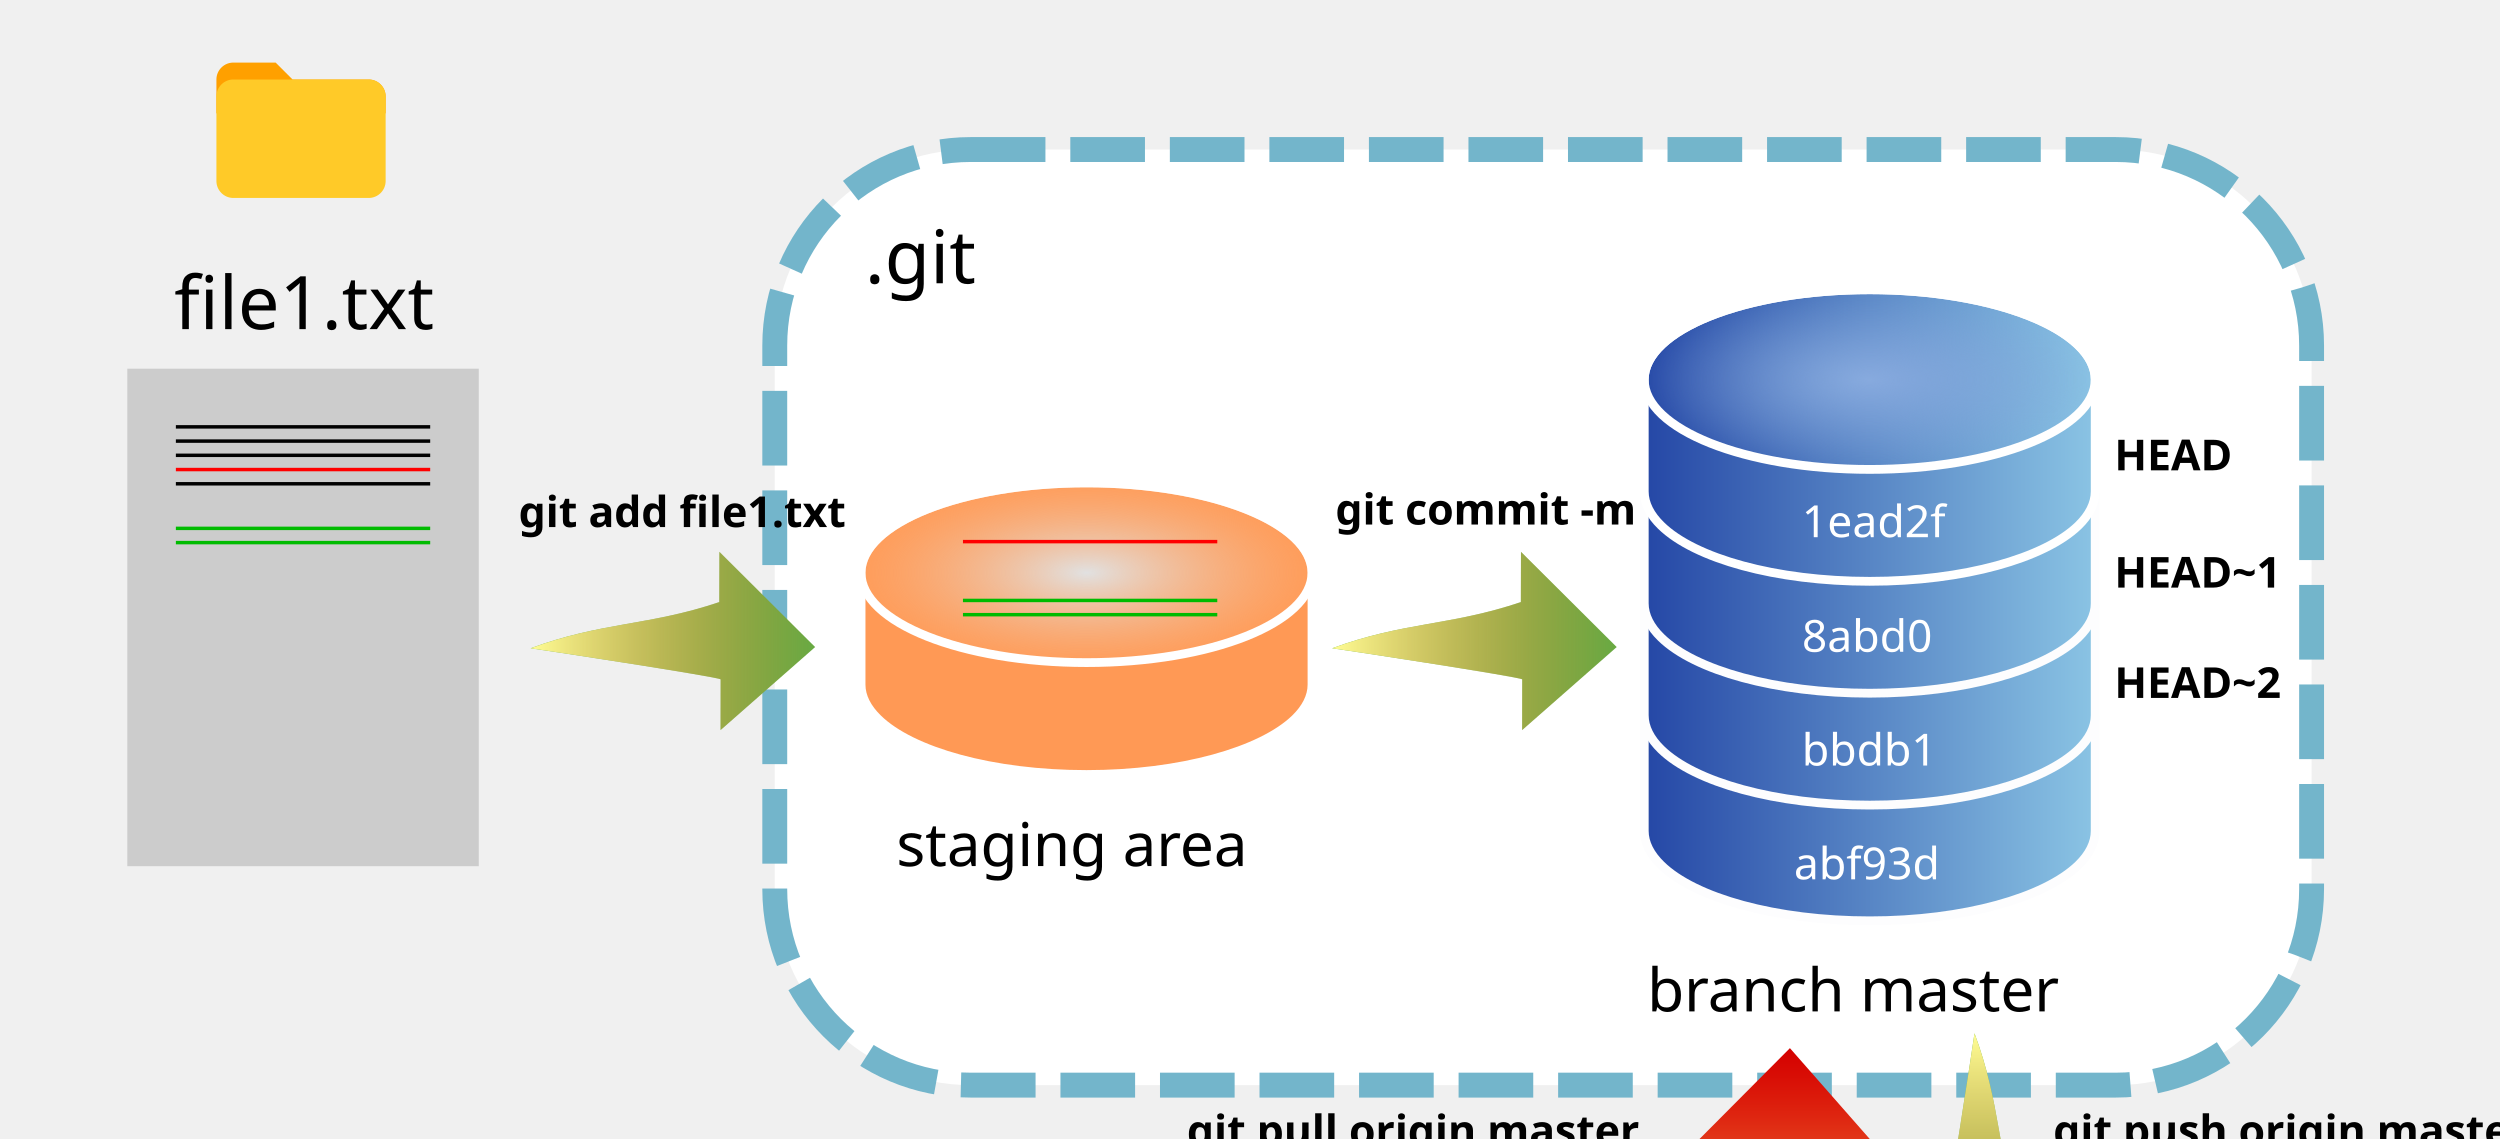
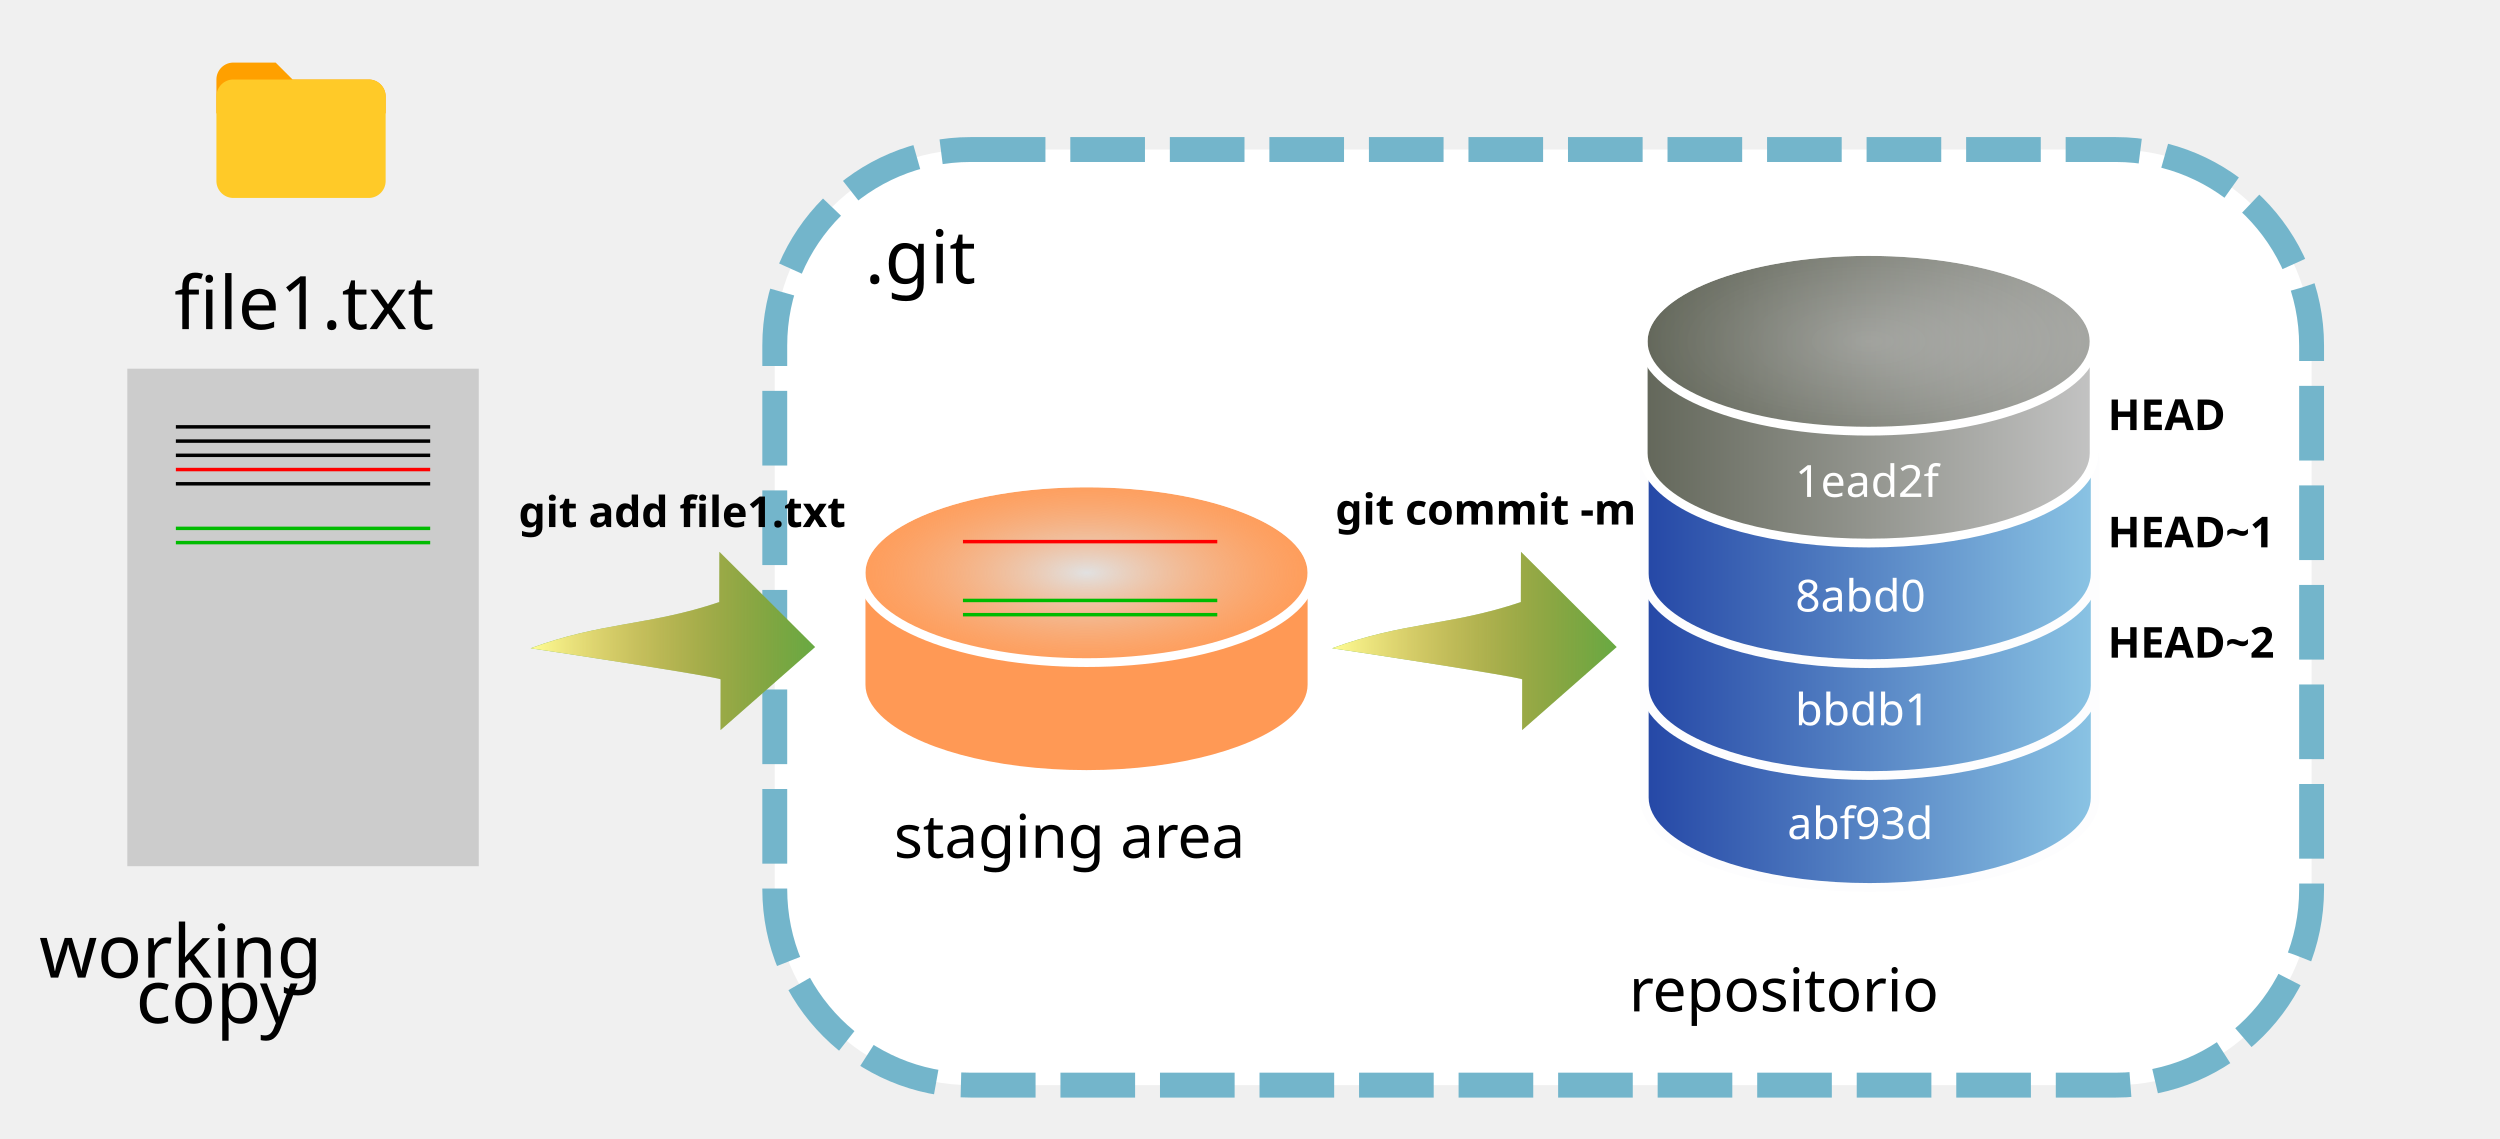
<svg xmlns="http://www.w3.org/2000/svg" xmlns:xlink="http://www.w3.org/1999/xlink" width="190.888mm" height="86.92mm" viewBox="0 0 190.888 86.92" version="1.1" id="svg8">
  <defs id="defs2">
+     <linearGradient id="linearGradient2788">
+       <stop id="stop2786" offset="0" style="stop-color:#c4c4c4;stop-opacity:0.285" />
+       <stop id="stop2784" offset="1" style="stop-color:#626659;stop-opacity:0.314" />
+     </linearGradient>
+     <linearGradient id="linearGradient2774">
+       <stop id="stop2770" offset="0" style="stop-color:#626659;stop-opacity:1" />
+       <stop id="stop2772" offset="1" style="stop-color:#c4c4c4;stop-opacity:1" />
+     </linearGradient>
    <linearGradient id="linearGradient4605">
      <stop id="stop4601" offset="0" style="stop-color:#e1e1e1;stop-opacity:1" />
      <stop id="stop4603" offset="1" style="stop-color:#ffa160;stop-opacity:0.396" />
    </linearGradient>
-     <linearGradient xlink:href="#linearGradient4801" id="linearGradient7349-5" gradientUnits="userSpaceOnUse" x1="727.799" y1="286.087" x2="858.034" y2="286.087" gradientTransform="translate(22.82272,16.59834)" />
    <linearGradient id="linearGradient4801">
      <stop id="stop4797" offset="0" style="stop-color:#2345a5;stop-opacity:1" />
      <stop id="stop4799" offset="1" style="stop-color:#8cc6e5;stop-opacity:1" />
    </linearGradient>
-     <linearGradient xlink:href="#linearGradient4801" id="linearGradient7351-3" gradientUnits="userSpaceOnUse" x1="727.799" y1="254.821" x2="858.034" y2="254.821" gradientTransform="translate(22.82272,16.59834)" />
-     <linearGradient xlink:href="#linearGradient4801" id="linearGradient7353-5" gradientUnits="userSpaceOnUse" x1="727.799" y1="223.555" x2="858.034" y2="223.555" gradientTransform="translate(22.82272,16.59834)" />
-     <radialGradient xlink:href="#linearGradient5667" id="radialGradient4829" cx="792.917" cy="207.922" fx="792.917" fy="207.922" r="64.227" gradientTransform="matrix(1,0,0,0.4099398,22.82272,139.2849)" gradientUnits="userSpaceOnUse" />
    <linearGradient id="linearGradient5667">
      <stop style="stop-color:#87aade;stop-opacity:1;" offset="0" id="stop5663" />
      <stop style="stop-color:#87aade;stop-opacity:0;" offset="1" id="stop5665" />
    </linearGradient>
    <linearGradient xlink:href="#linearGradient4801" id="linearGradient4547" gradientUnits="userSpaceOnUse" x1="727.799" y1="286.087" x2="858.034" y2="286.087" gradientTransform="translate(22.82272,48.93052)" />
    <radialGradient xlink:href="#linearGradient4605" id="radialGradient4559" gradientUnits="userSpaceOnUse" gradientTransform="matrix(0.2732631,0,0,0.1120214,-119.157,51.91107)" cx="792.917" cy="207.922" fx="792.917" fy="207.922" r="64.227" />
    <linearGradient xlink:href="#linearGradient6274" id="linearGradient5111" x1="-112.425" y1="51.174" x2="-90.697" y2="51.174" gradientUnits="userSpaceOnUse" gradientTransform="translate(199.8347,2.59786)" />
    <linearGradient id="linearGradient6274">
      <stop id="stop6270" offset="0" style="stop-color:#fffd94;stop-opacity:1" />
      <stop id="stop6272" offset="1" style="stop-color:#ff7f2a;stop-opacity:0;" />
    </linearGradient>
    <linearGradient xlink:href="#linearGradient6274" id="linearGradient4760" gradientUnits="userSpaceOnUse" gradientTransform="translate(199.8347,2.59786)" x1="-112.425" y1="51.174" x2="-90.697" y2="51.174" />
    <linearGradient xlink:href="#linearGradient4801" id="linearGradient4970" gradientUnits="userSpaceOnUse" gradientTransform="translate(22.82272,48.93052)" x1="727.799" y1="286.087" x2="858.034" y2="286.087" />
    <linearGradient xlink:href="#linearGradient4801" id="linearGradient4972" gradientUnits="userSpaceOnUse" gradientTransform="translate(22.82272,16.59834)" x1="727.799" y1="286.087" x2="858.034" y2="286.087" />
    <linearGradient xlink:href="#linearGradient4801" id="linearGradient4974" gradientUnits="userSpaceOnUse" gradientTransform="translate(22.82272,16.59834)" x1="727.799" y1="254.821" x2="858.034" y2="254.821" />
    <linearGradient xlink:href="#linearGradient4801" id="linearGradient4976" gradientUnits="userSpaceOnUse" gradientTransform="translate(22.82272,16.59834)" x1="727.799" y1="223.555" x2="858.034" y2="223.555" />
    <radialGradient xlink:href="#linearGradient5667" id="radialGradient4978" gradientUnits="userSpaceOnUse" gradientTransform="matrix(1,0,0,0.4099398,22.82272,139.2849)" cx="792.917" cy="207.922" fx="792.917" fy="207.922" r="64.227" />
    <linearGradient xlink:href="#linearGradient6274" id="linearGradient4982" gradientUnits="userSpaceOnUse" gradientTransform="translate(199.8347,2.59786)" x1="-112.425" y1="51.174" x2="-90.697" y2="51.174" />
    <linearGradient xlink:href="#linearGradient6274" id="linearGradient4994" gradientUnits="userSpaceOnUse" gradientTransform="translate(199.8347,2.59786)" x1="-112.425" y1="51.174" x2="-90.697" y2="51.174" />
+     <radialGradient xlink:href="#linearGradient2788" id="radialGradient2741" gradientUnits="userSpaceOnUse" gradientTransform="matrix(0.2732631,0,0,0.1120214,-119.157,46.24143)" cx="792.917" cy="207.922" fx="792.917" fy="207.922" r="64.227" />
+     <linearGradient xlink:href="#linearGradient2774" id="linearGradient2749" x1="79.967" y1="79.475" x2="115.069" y2="79.475" gradientUnits="userSpaceOnUse" gradientTransform="translate(0,-5.669643)" />
+     <linearGradient xlink:href="#linearGradient4801" id="linearGradient2800" gradientUnits="userSpaceOnUse" gradientTransform="translate(22.82272,48.93052)" x1="727.799" y1="286.087" x2="858.034" y2="286.087" />
+     <linearGradient xlink:href="#linearGradient2774" id="linearGradient2811" gradientUnits="userSpaceOnUse" gradientTransform="translate(0,-5.669643)" x1="79.967" y1="79.475" x2="115.069" y2="79.475" />
+     <radialGradient xlink:href="#linearGradient2788" id="radialGradient2813" gradientUnits="userSpaceOnUse" gradientTransform="matrix(0.2732631,0,0,0.1120214,-119.157,46.24143)" cx="792.917" cy="207.922" fx="792.917" fy="207.922" r="64.227" />
+     <linearGradient xlink:href="#linearGradient4801" id="linearGradient2819" gradientUnits="userSpaceOnUse" gradientTransform="translate(22.82272,48.93052)" x1="727.799" y1="286.087" x2="858.034" y2="286.087" />
  </defs>
  <g id="layer1" transform="translate(-6.920065,-3.776386)">
    <rect ry="14.967" rx="14.967" y="15.194" x="66.077" height="71.438" width="117.345" id="rect5117" style="opacity:1;fill:#ffffff;fill-opacity:1;stroke:#73b5cb;stroke-width:1.9;stroke-linecap:butt;stroke-linejoin:round;stroke-miterlimit:4;stroke-dasharray:5.7, 1.9;stroke-dashoffset:0;stroke-opacity:1;paint-order:markers fill stroke" />
    <text id="text4633" y="25.408" x="72.958" style="font-style:normal;font-variant:normal;font-weight:normal;font-stretch:normal;font-size:10.583px;line-height:1.25;font-family:Comfortaa;-inkscape-font-specification:Comfortaa;letter-spacing:0px;word-spacing:0px;fill:#000000;fill-opacity:1;stroke:none;stroke-width:0.265" xml:space="preserve">
      <tspan style="font-size:5.644px;stroke-width:0.265" y="25.408" x="72.958" id="tspan4631">.git</tspan>
    </text>
    <g id="g4656" transform="translate(-14.16529,0.2672695)">
      <rect y="31.661" x="30.805" height="37.987" width="26.836" id="rect815" style="opacity:1;vector-effect:none;fill:#cccccc;fill-opacity:1;stroke:none;stroke-width:2.196;stroke-linecap:butt;stroke-linejoin:miter;stroke-miterlimit:4;stroke-dasharray:none;stroke-dashoffset:0;stroke-opacity:1" />
      <g transform="translate(0.5905881)" id="g838">
        <path style="fill:none;stroke:#000000;stroke-width:0.265px;stroke-linecap:butt;stroke-linejoin:miter;stroke-opacity:1" d="M 33.923,36.102 H 53.342" id="path817" />
        <path id="path819" d="M 33.923,37.189 H 53.342" style="fill:none;stroke:#000000;stroke-width:0.265px;stroke-linecap:butt;stroke-linejoin:miter;stroke-opacity:1" />
        <path style="fill:none;stroke:#000000;stroke-width:0.265px;stroke-linecap:butt;stroke-linejoin:miter;stroke-opacity:1" d="M 33.923,38.275 H 53.342" id="path823" />
        <path style="fill:none;stroke:#ff0000;stroke-width:0.265px;stroke-linecap:butt;stroke-linejoin:miter;stroke-opacity:1" d="M 33.923,39.362 H 53.342" id="path827" />
        <path id="path829" d="M 33.923,40.449 H 53.342" style="fill:none;stroke:#000000;stroke-width:0.265px;stroke-linecap:butt;stroke-linejoin:miter;stroke-opacity:1" />
      </g>
      <g id="g4792" transform="translate(0.5905881,7.750816)">
        <path id="path4782" d="M 33.923,36.102 H 53.342" style="fill:none;stroke:#00bb00;stroke-width:0.265px;stroke-linecap:butt;stroke-linejoin:miter;stroke-opacity:1" />
        <path style="fill:none;stroke:#00bb00;stroke-width:0.265px;stroke-linecap:butt;stroke-linejoin:miter;stroke-opacity:1" d="M 33.923,37.189 H 53.342" id="path4784" />
      </g>
    </g>
-     <g transform="matrix(0.2732631,0,0,0.2732631,-73.22776,-28.59347)" id="g17287-6">
-       <path style="fill:url(#linearGradient4547);fill-opacity:1;stroke:#fdfdfe;stroke-width:2.454;stroke-miterlimit:10;stroke-dasharray:none;stroke-opacity:1" id="path4543" class="st6" d="m 752.739,319.384 c 0,-13.896 28.2,-25.102 63,-25.102 34.8,0 63,11.206 63,25.102 m -126,0 v 31.266 c 0,3.362 1.7,6.612 4.7,9.525 9.4,9.189 32,15.577 58.3,15.577 26.4,0 48.9,-6.5 58.3,-15.577 3,-2.914 4.7,-6.164 4.7,-9.525 v -31.266" />
-       <path d="m 752.739,287.052 c 0,-13.896 28.2,-25.102 63,-25.102 34.8,0 63,11.206 63,25.102 m -126,0 v 31.266 c 0,3.362 1.7,6.612 4.7,9.525 9.4,9.189 32,15.577 58.3,15.577 26.4,0 48.9,-6.5 58.3,-15.577 3,-2.914 4.7,-6.164 4.7,-9.525 v -31.266" class="st6" id="path17275-2" style="fill:url(#linearGradient7349-5);fill-opacity:1;stroke:#fdfdfe;stroke-width:2.454;stroke-miterlimit:10;stroke-dasharray:none;stroke-opacity:1" />
-       <path d="m 752.739,255.786 c 0,-13.896 28.2,-25.102 63,-25.102 34.8,0 63,11.206 63,25.102 m -126,0 v 31.266 c 0,3.362 1.7,6.612 4.7,9.525 9.4,9.189 32,15.577 58.3,15.577 26.4,0 48.9,-6.5 58.3,-15.577 3,-2.914 4.7,-6.164 4.7,-9.525 v -31.266" class="st6" id="path17279-9" style="fill:url(#linearGradient7351-3);fill-opacity:1;stroke:#fdfdfe;stroke-width:2.454;stroke-miterlimit:10;stroke-dasharray:none;stroke-opacity:1" />
-       <path d="m 752.739,224.52 c 0,-13.896 28.2,-25.102 63,-25.102 34.8,0 63,11.206 63,25.102 m -126,0 v 31.266 c 0,3.362 1.7,6.612 4.7,9.525 9.4,9.189 32,15.577 58.3,15.577 26.4,0 48.9,-6.5 58.3,-15.577 3,-2.914 4.7,-6.164 4.7,-9.525 v -31.266" class="st6" id="path17283-1" style="fill:url(#linearGradient7353-5);fill-opacity:1;stroke:#ffffff;stroke-width:2.454;stroke-miterlimit:10;stroke-dasharray:none;stroke-opacity:1" />
-       <path id="path17285-2" d="m 878.739,224.52 c 0,13.896 -28.2,25.102 -63,25.102 -34.8,0 -63,-11.206 -63,-25.102 0,-13.896 28.2,-25.102 63,-25.102 34.8,0 63,11.206 63,25.102 z" class="st5" style="fill:url(#radialGradient4829);fill-opacity:1;stroke:#ffffff;stroke-width:2.454;stroke-miterlimit:10;stroke-dasharray:none;stroke-opacity:1" />
-     </g>
    <g id="g4599" transform="translate(-7.635501,-27.69347)">
      <path d="m 80.302,75.203 c 0,-3.797 7.706,-6.86 17.216,-6.86 9.51,0 17.216,3.062 17.216,6.86 m -34.431,0 v 8.544 c 0,0.919 0.465,1.807 1.284,2.603 2.569,2.511 8.744,4.257 15.931,4.257 7.214,0 13.363,-1.776 15.931,-4.257 0.82,-0.796 1.284,-1.684 1.284,-2.603 V 75.203" class="st6" id="path4553" style="fill:#ff9955;fill-opacity:1;stroke:#ffffff;stroke-width:0.67;stroke-miterlimit:10;stroke-dasharray:none;stroke-opacity:1" />
      <path id="path4555" d="m 114.733,75.203 c 0,3.797 -7.706,6.86 -17.216,6.86 -9.51,0 -17.216,-3.062 -17.216,-6.86 0,-3.797 7.706,-6.86 17.216,-6.86 9.51,0 17.216,3.062 17.216,6.86 z" class="st5" style="fill:url(#radialGradient4559);fill-opacity:1;stroke:#ffffff;stroke-width:0.67;stroke-miterlimit:10;stroke-dasharray:none;stroke-opacity:1" />
    </g>
-     <text xml:space="preserve" style="font-style:normal;font-variant:normal;font-weight:normal;font-stretch:normal;font-size:10.583px;line-height:1.25;font-family:Comfortaa;-inkscape-font-specification:Comfortaa;letter-spacing:0px;word-spacing:0px;fill:#000000;fill-opacity:1;stroke:none;stroke-width:0.265" x="75.364" y="69.908" id="text4671">
-       <tspan id="tspan4669" x="75.364" y="69.908" style="font-size:4.586px;stroke-width:0.265">staging area</tspan>
+     <text xml:space="preserve" style="font-style:normal;font-variant:normal;font-weight:normal;font-stretch:normal;font-size:10.583px;line-height:1.25;font-family:Comfortaa;-inkscape-font-specification:Comfortaa;letter-spacing:0px;word-spacing:0px;fill:#000000;fill-opacity:1;stroke:none;stroke-width:0.265" x="75.179" y="69.272" id="text4671">
+       <tspan id="tspan4669" x="75.179" y="69.272" style="font-size:4.586px;stroke-width:0.265">staging area</tspan>
    </text>
-     <text id="text4675" y="81" x="132.693" style="font-style:normal;font-variant:normal;font-weight:normal;font-stretch:normal;font-size:10.583px;line-height:1.25;font-family:Comfortaa;-inkscape-font-specification:Comfortaa;letter-spacing:0px;word-spacing:0px;fill:#000000;fill-opacity:1;stroke:none;stroke-width:0.265" xml:space="preserve">
-       <tspan style="font-size:4.586px;stroke-width:0.265" y="81" x="132.693" id="tspan4673">branch master</tspan>
-     </text>
-     <text xml:space="preserve" style="font-style:normal;font-variant:normal;font-weight:normal;font-stretch:normal;font-size:7.84px;line-height:1.25;font-family:Comfortaa;-inkscape-font-specification:Comfortaa;letter-spacing:0px;word-spacing:0px;fill:#ffffff;fill-opacity:1;stroke:none;stroke-width:0.196" x="144.502" y="44.791" id="text4679">
-       <tspan id="tspan4677" x="144.502" y="44.791" style="font-size:3.397px;fill:#ffffff;stroke-width:0.196">1ead2f</tspan>
-     </text>
-     <text id="text4683" y="53.544" x="144.502" style="font-style:normal;font-variant:normal;font-weight:normal;font-stretch:normal;font-size:7.84px;line-height:1.25;font-family:Comfortaa;-inkscape-font-specification:Comfortaa;letter-spacing:0px;word-spacing:0px;fill:#ffffff;fill-opacity:1;stroke:none;stroke-width:0.196" xml:space="preserve">
-       <tspan style="font-size:3.397px;fill:#ffffff;stroke-width:0.196" y="53.544" x="144.502" id="tspan4681">8abd0</tspan>
-     </text>
-     <text xml:space="preserve" style="font-style:normal;font-variant:normal;font-weight:normal;font-stretch:normal;font-size:7.84px;line-height:1.25;font-family:Comfortaa;-inkscape-font-specification:Comfortaa;letter-spacing:0px;word-spacing:0px;fill:#ffffff;fill-opacity:1;stroke:none;stroke-width:0.196" x="144.502" y="62.23" id="text4687">
-       <tspan id="tspan4685" x="144.502" y="62.23" style="font-size:3.397px;fill:#ffffff;stroke-width:0.196">bbdb1</tspan>
-     </text>
-     <text id="text4691" y="70.916" x="143.9" style="font-style:normal;font-variant:normal;font-weight:normal;font-stretch:normal;font-size:7.84px;line-height:1.25;font-family:Comfortaa;-inkscape-font-specification:Comfortaa;letter-spacing:0px;word-spacing:0px;fill:#ffffff;fill-opacity:1;stroke:none;stroke-width:0.196" xml:space="preserve">
-       <tspan style="font-size:3.397px;fill:#ffffff;stroke-width:0.196" y="70.916" x="143.9" id="tspan4689">abf93d</tspan>
+     <text id="text4675" y="81" x="150.005" style="font-style:normal;font-variant:normal;font-weight:normal;font-stretch:normal;font-size:10.583px;line-height:1.25;font-family:Comfortaa;-inkscape-font-specification:Comfortaa;letter-spacing:0px;word-spacing:0px;fill:#000000;fill-opacity:1;stroke:none;stroke-width:0.265" xml:space="preserve">
+       <tspan style="font-size:4.586px;text-align:center;text-anchor:middle;stroke-width:0.265" y="81" x="150.005" id="tspan4673">repositorio</tspan>
    </text>
    <g id="g4752" transform="translate(21.22663,-1.055647)">
      <path style="fill:#68aa43;fill-opacity:1;fill-rule:evenodd;stroke:none;stroke-width:0.213px;stroke-linecap:butt;stroke-linejoin:miter;stroke-opacity:1" d="m 101.818,50.803 0.01,-3.834 7.31,7.269 -7.222,6.338 0.006,-3.872 c -0.169,-0.189 -14.317,-2.359 -14.512,-2.372 5.456,-2.027 9.008,-1.704 14.408,-3.528 z" id="path5097" />
      <path id="path5103" d="m 101.818,50.803 0.01,-3.834 7.31,7.269 -7.222,6.338 0.006,-3.872 c -0.169,-0.189 -14.317,-2.359 -14.512,-2.372 5.456,-2.027 9.008,-1.704 14.408,-3.528 z" style="fill:url(#linearGradient5111);fill-opacity:1;fill-rule:evenodd;stroke:none;stroke-width:0.213px;stroke-linecap:butt;stroke-linejoin:miter;stroke-opacity:1" />
    </g>
    <g transform="translate(-39.97809,-1.055647)" id="g4758">
      <path id="path4754" d="m 101.818,50.803 0.01,-3.834 7.31,7.269 -7.222,6.338 0.006,-3.872 c -0.169,-0.189 -14.317,-2.359 -14.512,-2.372 5.456,-2.027 9.008,-1.704 14.408,-3.528 z" style="fill:#68aa43;fill-opacity:1;fill-rule:evenodd;stroke:none;stroke-width:0.213px;stroke-linecap:butt;stroke-linejoin:miter;stroke-opacity:1" />
      <path style="fill:url(#linearGradient4760);fill-opacity:1;fill-rule:evenodd;stroke:none;stroke-width:0.213px;stroke-linecap:butt;stroke-linejoin:miter;stroke-opacity:1" d="m 101.818,50.803 0.01,-3.834 7.31,7.269 -7.222,6.338 0.006,-3.872 c -0.169,-0.189 -14.317,-2.359 -14.512,-2.372 5.456,-2.027 9.008,-1.704 14.408,-3.528 z" id="path4756" />
    </g>
    <text id="text4764" y="44.019" x="46.529" style="font-style:normal;font-variant:normal;font-weight:normal;font-stretch:normal;font-size:7.53px;line-height:1.25;font-family:Comfortaa;-inkscape-font-specification:Comfortaa;letter-spacing:0px;word-spacing:0px;fill:#000000;fill-opacity:1;stroke:none;stroke-width:0.188" xml:space="preserve">
      <tspan style="font-style:normal;font-variant:normal;font-weight:bold;font-stretch:normal;font-size:3.263px;font-family:Comfortaa;-inkscape-font-specification:'Comfortaa Bold';stroke-width:0.188" y="44.019" x="46.529" id="tspan4762">git add file1.txt</tspan>
    </text>
    <text xml:space="preserve" style="font-style:normal;font-variant:normal;font-weight:normal;font-stretch:normal;font-size:7.53px;line-height:1.25;font-family:Comfortaa;-inkscape-font-specification:Comfortaa;letter-spacing:0px;word-spacing:0px;fill:#000000;fill-opacity:1;stroke:none;stroke-width:0.188" x="108.895" y="43.83" id="text4768">
      <tspan id="tspan4766" x="108.895" y="43.83" style="font-style:normal;font-variant:normal;font-weight:bold;font-stretch:normal;font-size:3.263px;font-family:Comfortaa;-inkscape-font-specification:'Comfortaa Bold';stroke-width:0.188">git commit -m</tspan>
    </text>
-     <text id="text4772" y="39.688" x="168.363" style="font-style:normal;font-variant:normal;font-weight:normal;font-stretch:normal;font-size:7.53px;line-height:1.25;font-family:Comfortaa;-inkscape-font-specification:Comfortaa;letter-spacing:0px;word-spacing:0px;fill:#000000;fill-opacity:1;stroke:none;stroke-width:0.188" xml:space="preserve">
-       <tspan style="font-style:normal;font-variant:normal;font-weight:bold;font-stretch:normal;font-size:3.263px;font-family:Comfortaa;-inkscape-font-specification:'Comfortaa Bold';stroke-width:0.188" y="39.688" x="168.363" id="tspan4770">HEAD</tspan>
+     <g id="g2756">
+       <g id="g838-1" transform="translate(46.52352,10.11712)">
+         <path id="path827-8" d="M 33.923,35.015 H 53.342" style="fill:none;stroke:#ff0000;stroke-width:0.265px;stroke-linecap:butt;stroke-linejoin:miter;stroke-opacity:1" />
+       </g>
+       <g transform="translate(46.52352,13.52121)" id="g4792-8">
+         <path style="fill:none;stroke:#00bb00;stroke-width:0.265px;stroke-linecap:butt;stroke-linejoin:miter;stroke-opacity:1" d="M 33.923,36.102 H 53.342" id="path4782-1" />
+         <path id="path4784-0" d="M 33.923,37.189 H 53.342" style="fill:none;stroke:#00bb00;stroke-width:0.265px;stroke-linecap:butt;stroke-linejoin:miter;stroke-opacity:1" />
+       </g>
+     </g>
+     <rect style="opacity:1;fill:#ffffff;fill-opacity:1;stroke:#73b5cb;stroke-width:1.9;stroke-linecap:butt;stroke-linejoin:round;stroke-miterlimit:4;stroke-dasharray:5.7, 1.9;stroke-dashoffset:0;stroke-opacity:1;paint-order:markers fill stroke" id="rect4890" width="117.345" height="71.438" x="81.196" y="199.079" rx="14.967" ry="14.967" />
+     <text xml:space="preserve" style="font-style:normal;font-variant:normal;font-weight:normal;font-stretch:normal;font-size:10.583px;line-height:1.25;font-family:Comfortaa;-inkscape-font-specification:Comfortaa;letter-spacing:0px;word-spacing:0px;fill:#000000;fill-opacity:1;stroke:none;stroke-width:0.265" x="88.077" y="209.293" id="text4894">
+       <tspan id="tspan4892" x="88.077" y="209.293" style="font-size:5.644px;stroke-width:0.265">git remoto</tspan>
    </text>
-     <text xml:space="preserve" style="font-style:normal;font-variant:normal;font-weight:normal;font-stretch:normal;font-size:7.53px;line-height:1.25;font-family:Comfortaa;-inkscape-font-specification:Comfortaa;letter-spacing:0px;word-spacing:0px;fill:#000000;fill-opacity:1;stroke:none;stroke-width:0.188" x="168.363" y="48.646" id="text4776">
-       <tspan id="tspan4774" x="168.363" y="48.646" style="font-style:normal;font-variant:normal;font-weight:bold;font-stretch:normal;font-size:3.263px;font-family:Comfortaa;-inkscape-font-specification:'Comfortaa Bold';stroke-width:0.188">HEAD~1</tspan>
-     </text>
-     <text id="text4780" y="57.065" x="168.363" style="font-style:normal;font-variant:normal;font-weight:normal;font-stretch:normal;font-size:7.53px;line-height:1.25;font-family:Comfortaa;-inkscape-font-specification:Comfortaa;letter-spacing:0px;word-spacing:0px;fill:#000000;fill-opacity:1;stroke:none;stroke-width:0.188" xml:space="preserve">
-       <tspan style="font-style:normal;font-variant:normal;font-weight:bold;font-stretch:normal;font-size:3.263px;font-family:Comfortaa;-inkscape-font-specification:'Comfortaa Bold';stroke-width:0.188" y="57.065" x="168.363" id="tspan4778">HEAD~2</tspan>
-     </text>
-     <g transform="translate(46.52352,10.11712)" id="g838-1">
-       <path style="fill:none;stroke:#ff0000;stroke-width:0.265px;stroke-linecap:butt;stroke-linejoin:miter;stroke-opacity:1" d="M 33.923,35.015 H 53.342" id="path827-8" />
-     </g>
-     <g id="g4792-8" transform="translate(46.52352,13.52121)">
-       <path id="path4782-1" d="M 33.923,36.102 H 53.342" style="fill:none;stroke:#00bb00;stroke-width:0.265px;stroke-linecap:butt;stroke-linejoin:miter;stroke-opacity:1" />
-       <path style="fill:none;stroke:#00bb00;stroke-width:0.265px;stroke-linecap:butt;stroke-linejoin:miter;stroke-opacity:1" d="M 33.923,37.189 H 53.342" id="path4784-0" />
-     </g>
-     <rect style="opacity:1;fill:#ffffff;fill-opacity:1;stroke:#73b5cb;stroke-width:1.9;stroke-linecap:butt;stroke-linejoin:round;stroke-miterlimit:4;stroke-dasharray:5.7, 1.9;stroke-dashoffset:0;stroke-opacity:1;paint-order:markers fill stroke" id="rect4890" width="117.345" height="71.438" x="66.077" y="94.38" rx="14.967" ry="14.967" />
-     <text xml:space="preserve" style="font-style:normal;font-variant:normal;font-weight:normal;font-stretch:normal;font-size:10.583px;line-height:1.25;font-family:Comfortaa;-inkscape-font-specification:Comfortaa;letter-spacing:0px;word-spacing:0px;fill:#000000;fill-opacity:1;stroke:none;stroke-width:0.265" x="72.958" y="104.594" id="text4894">
-       <tspan id="tspan4892" x="72.958" y="104.594" style="font-size:5.644px;stroke-width:0.265">git remoto</tspan>
-     </text>
-     <g id="g4906" transform="matrix(0.2732631,0,0,0.2732631,-73.22776,50.59254)">
+     <g id="g4906" transform="matrix(0.2732631,0,0,0.2732631,-58.10871,155.292)">
      <path d="m 752.739,319.384 c 0,-13.896 28.2,-25.102 63,-25.102 34.8,0 63,11.206 63,25.102 m -126,0 v 31.266 c 0,3.362 1.7,6.612 4.7,9.525 9.4,9.189 32,15.577 58.3,15.577 26.4,0 48.9,-6.5 58.3,-15.577 3,-2.914 4.7,-6.164 4.7,-9.525 v -31.266" class="st6" id="path4896" style="fill:url(#linearGradient4970);fill-opacity:1;stroke:#fdfdfe;stroke-width:2.454;stroke-miterlimit:10;stroke-dasharray:none;stroke-opacity:1" />
      <path style="fill:url(#linearGradient4972);fill-opacity:1;stroke:#fdfdfe;stroke-width:2.454;stroke-miterlimit:10;stroke-dasharray:none;stroke-opacity:1" id="path4898" class="st6" d="m 752.739,287.052 c 0,-13.896 28.2,-25.102 63,-25.102 34.8,0 63,11.206 63,25.102 m -126,0 v 31.266 c 0,3.362 1.7,6.612 4.7,9.525 9.4,9.189 32,15.577 58.3,15.577 26.4,0 48.9,-6.5 58.3,-15.577 3,-2.914 4.7,-6.164 4.7,-9.525 v -31.266" />
      <path style="fill:url(#linearGradient4974);fill-opacity:1;stroke:#fdfdfe;stroke-width:2.454;stroke-miterlimit:10;stroke-dasharray:none;stroke-opacity:1" id="path4900" class="st6" d="m 752.739,255.786 c 0,-13.896 28.2,-25.102 63,-25.102 34.8,0 63,11.206 63,25.102 m -126,0 v 31.266 c 0,3.362 1.7,6.612 4.7,9.525 9.4,9.189 32,15.577 58.3,15.577 26.4,0 48.9,-6.5 58.3,-15.577 3,-2.914 4.7,-6.164 4.7,-9.525 v -31.266" />
      <path style="fill:url(#linearGradient4976);fill-opacity:1;stroke:#ffffff;stroke-width:2.454;stroke-miterlimit:10;stroke-dasharray:none;stroke-opacity:1" id="path4902" class="st6" d="m 752.739,224.52 c 0,-13.896 28.2,-25.102 63,-25.102 34.8,0 63,11.206 63,25.102 m -126,0 v 31.266 c 0,3.362 1.7,6.612 4.7,9.525 9.4,9.189 32,15.577 58.3,15.577 26.4,0 48.9,-6.5 58.3,-15.577 3,-2.914 4.7,-6.164 4.7,-9.525 v -31.266" />
      <path style="fill:url(#radialGradient4978);fill-opacity:1;stroke:#ffffff;stroke-width:2.454;stroke-miterlimit:10;stroke-dasharray:none;stroke-opacity:1" class="st5" d="m 878.739,224.52 c 0,13.896 -28.2,25.102 -63,25.102 -34.8,0 -63,-11.206 -63,-25.102 0,-13.896 28.2,-25.102 63,-25.102 34.8,0 63,11.206 63,25.102 z" id="path4904" />
    </g>
-     <text xml:space="preserve" style="font-style:normal;font-variant:normal;font-weight:normal;font-stretch:normal;font-size:10.583px;line-height:1.25;font-family:Comfortaa;-inkscape-font-specification:Comfortaa;letter-spacing:0px;word-spacing:0px;fill:#000000;fill-opacity:1;stroke:none;stroke-width:0.265" x="132.693" y="160.186" id="text4920">
-       <tspan id="tspan4918" x="132.693" y="160.186" style="font-size:4.586px;stroke-width:0.265">branch master</tspan>
+     <text xml:space="preserve" style="font-style:normal;font-variant:normal;font-weight:normal;font-stretch:normal;font-size:10.583px;line-height:1.25;font-family:Comfortaa;-inkscape-font-specification:Comfortaa;letter-spacing:0px;word-spacing:0px;fill:#000000;fill-opacity:1;stroke:none;stroke-width:0.265" x="147.812" y="264.885" id="text4920">
+       <tspan id="tspan4918" x="147.812" y="264.885" style="font-size:4.586px;stroke-width:0.265">branch master</tspan>
    </text>
-     <text id="text4924" y="123.977" x="144.502" style="font-style:normal;font-variant:normal;font-weight:normal;font-stretch:normal;font-size:7.84px;line-height:1.25;font-family:Comfortaa;-inkscape-font-specification:Comfortaa;letter-spacing:0px;word-spacing:0px;fill:#ffffff;fill-opacity:1;stroke:none;stroke-width:0.196" xml:space="preserve">
-       <tspan style="font-size:3.397px;fill:#ffffff;stroke-width:0.196" y="123.977" x="144.502" id="tspan4922">1ead2f</tspan>
+     <text id="text4924" y="228.676" x="159.621" style="font-style:normal;font-variant:normal;font-weight:normal;font-stretch:normal;font-size:7.84px;line-height:1.25;font-family:Comfortaa;-inkscape-font-specification:Comfortaa;letter-spacing:0px;word-spacing:0px;fill:#ffffff;fill-opacity:1;stroke:none;stroke-width:0.196" xml:space="preserve">
+       <tspan style="font-size:3.397px;fill:#ffffff;stroke-width:0.196" y="228.676" x="159.621" id="tspan4922">1ead2f</tspan>
    </text>
-     <text xml:space="preserve" style="font-style:normal;font-variant:normal;font-weight:normal;font-stretch:normal;font-size:7.84px;line-height:1.25;font-family:Comfortaa;-inkscape-font-specification:Comfortaa;letter-spacing:0px;word-spacing:0px;fill:#ffffff;fill-opacity:1;stroke:none;stroke-width:0.196" x="144.502" y="132.73" id="text4928">
-       <tspan id="tspan4926" x="144.502" y="132.73" style="font-size:3.397px;fill:#ffffff;stroke-width:0.196">8abd0</tspan>
+     <text xml:space="preserve" style="font-style:normal;font-variant:normal;font-weight:normal;font-stretch:normal;font-size:7.84px;line-height:1.25;font-family:Comfortaa;-inkscape-font-specification:Comfortaa;letter-spacing:0px;word-spacing:0px;fill:#ffffff;fill-opacity:1;stroke:none;stroke-width:0.196" x="159.621" y="237.429" id="text4928">
+       <tspan id="tspan4926" x="159.621" y="237.429" style="font-size:3.397px;fill:#ffffff;stroke-width:0.196">8abd0</tspan>
    </text>
-     <text id="text4932" y="141.416" x="144.502" style="font-style:normal;font-variant:normal;font-weight:normal;font-stretch:normal;font-size:7.84px;line-height:1.25;font-family:Comfortaa;-inkscape-font-specification:Comfortaa;letter-spacing:0px;word-spacing:0px;fill:#ffffff;fill-opacity:1;stroke:none;stroke-width:0.196" xml:space="preserve">
-       <tspan style="font-size:3.397px;fill:#ffffff;stroke-width:0.196" y="141.416" x="144.502" id="tspan4930">bbdb1</tspan>
+     <text id="text4932" y="246.116" x="159.621" style="font-style:normal;font-variant:normal;font-weight:normal;font-stretch:normal;font-size:7.84px;line-height:1.25;font-family:Comfortaa;-inkscape-font-specification:Comfortaa;letter-spacing:0px;word-spacing:0px;fill:#ffffff;fill-opacity:1;stroke:none;stroke-width:0.196" xml:space="preserve">
+       <tspan style="font-size:3.397px;fill:#ffffff;stroke-width:0.196" y="246.116" x="159.621" id="tspan4930">bbdb1</tspan>
    </text>
-     <text xml:space="preserve" style="font-style:normal;font-variant:normal;font-weight:normal;font-stretch:normal;font-size:7.84px;line-height:1.25;font-family:Comfortaa;-inkscape-font-specification:Comfortaa;letter-spacing:0px;word-spacing:0px;fill:#ffffff;fill-opacity:1;stroke:none;stroke-width:0.196" x="143.9" y="150.102" id="text4936">
-       <tspan id="tspan4934" x="143.9" y="150.102" style="font-size:3.397px;fill:#ffffff;stroke-width:0.196">abf93d</tspan>
+     <text xml:space="preserve" style="font-style:normal;font-variant:normal;font-weight:normal;font-stretch:normal;font-size:7.84px;line-height:1.25;font-family:Comfortaa;-inkscape-font-specification:Comfortaa;letter-spacing:0px;word-spacing:0px;fill:#ffffff;fill-opacity:1;stroke:none;stroke-width:0.196" x="159.019" y="254.802" id="text4936">
+       <tspan id="tspan4934" x="159.019" y="254.802" style="font-size:3.397px;fill:#ffffff;stroke-width:0.196">abf93d</tspan>
    </text>
-     <g transform="rotate(90,108.3755,103.6398)" id="g4942">
+     <g transform="rotate(90,63.58533,163.549)" id="g4942">
      <path id="path4938" d="m 101.818,50.803 0.01,-3.834 7.31,7.269 -7.222,6.338 0.006,-3.872 c -0.169,-0.189 -14.317,-2.359 -14.512,-2.372 5.456,-2.027 9.008,-1.704 14.408,-3.528 z" style="fill:#68aa43;fill-opacity:1;fill-rule:evenodd;stroke:none;stroke-width:0.213px;stroke-linecap:butt;stroke-linejoin:miter;stroke-opacity:1" />
      <path style="fill:url(#linearGradient4982);fill-opacity:1;fill-rule:evenodd;stroke:none;stroke-width:0.213px;stroke-linecap:butt;stroke-linejoin:miter;stroke-opacity:1" d="m 101.818,50.803 0.01,-3.834 7.31,7.269 -7.222,6.338 0.006,-3.872 c -0.169,-0.189 -14.317,-2.359 -14.512,-2.372 5.456,-2.027 9.008,-1.704 14.408,-3.528 z" id="path4940" />
    </g>
-     <text xml:space="preserve" style="font-style:normal;font-variant:normal;font-weight:normal;font-stretch:normal;font-size:7.53px;line-height:1.25;font-family:Comfortaa;-inkscape-font-specification:Comfortaa;letter-spacing:0px;word-spacing:0px;fill:#000000;fill-opacity:1;stroke:none;stroke-width:0.188" x="168.363" y="118.874" id="text4950">
-       <tspan id="tspan4948" x="168.363" y="118.874" style="font-style:normal;font-variant:normal;font-weight:bold;font-stretch:normal;font-size:3.263px;font-family:Comfortaa;-inkscape-font-specification:'Comfortaa Bold';stroke-width:0.188">HEAD</tspan>
+     <text xml:space="preserve" style="font-style:normal;font-variant:normal;font-weight:normal;font-stretch:normal;font-size:7.53px;line-height:1.25;font-family:Comfortaa;-inkscape-font-specification:Comfortaa;letter-spacing:0px;word-spacing:0px;fill:#000000;fill-opacity:1;stroke:none;stroke-width:0.188" x="183.482" y="223.573" id="text4950">
+       <tspan id="tspan4948" x="183.482" y="223.573" style="font-style:normal;font-variant:normal;font-weight:bold;font-stretch:normal;font-size:3.263px;font-family:Comfortaa;-inkscape-font-specification:'Comfortaa Bold';stroke-width:0.188">HEAD</tspan>
    </text>
-     <text id="text4954" y="127.832" x="168.363" style="font-style:normal;font-variant:normal;font-weight:normal;font-stretch:normal;font-size:7.53px;line-height:1.25;font-family:Comfortaa;-inkscape-font-specification:Comfortaa;letter-spacing:0px;word-spacing:0px;fill:#000000;fill-opacity:1;stroke:none;stroke-width:0.188" xml:space="preserve">
-       <tspan style="font-style:normal;font-variant:normal;font-weight:bold;font-stretch:normal;font-size:3.263px;font-family:Comfortaa;-inkscape-font-specification:'Comfortaa Bold';stroke-width:0.188" y="127.832" x="168.363" id="tspan4952">HEAD~1</tspan>
+     <text id="text4954" y="232.532" x="183.482" style="font-style:normal;font-variant:normal;font-weight:normal;font-stretch:normal;font-size:7.53px;line-height:1.25;font-family:Comfortaa;-inkscape-font-specification:Comfortaa;letter-spacing:0px;word-spacing:0px;fill:#000000;fill-opacity:1;stroke:none;stroke-width:0.188" xml:space="preserve">
+       <tspan style="font-style:normal;font-variant:normal;font-weight:bold;font-stretch:normal;font-size:3.263px;font-family:Comfortaa;-inkscape-font-specification:'Comfortaa Bold';stroke-width:0.188" y="232.532" x="183.482" id="tspan4952">HEAD~1</tspan>
    </text>
-     <text xml:space="preserve" style="font-style:normal;font-variant:normal;font-weight:normal;font-stretch:normal;font-size:7.53px;line-height:1.25;font-family:Comfortaa;-inkscape-font-specification:Comfortaa;letter-spacing:0px;word-spacing:0px;fill:#000000;fill-opacity:1;stroke:none;stroke-width:0.188" x="168.363" y="136.251" id="text4958">
-       <tspan id="tspan4956" x="168.363" y="136.251" style="font-style:normal;font-variant:normal;font-weight:bold;font-stretch:normal;font-size:3.263px;font-family:Comfortaa;-inkscape-font-specification:'Comfortaa Bold';stroke-width:0.188">HEAD~2</tspan>
+     <text xml:space="preserve" style="font-style:normal;font-variant:normal;font-weight:normal;font-stretch:normal;font-size:7.53px;line-height:1.25;font-family:Comfortaa;-inkscape-font-specification:Comfortaa;letter-spacing:0px;word-spacing:0px;fill:#000000;fill-opacity:1;stroke:none;stroke-width:0.188" x="183.482" y="240.951" id="text4958">
+       <tspan id="tspan4956" x="183.482" y="240.951" style="font-style:normal;font-variant:normal;font-weight:bold;font-stretch:normal;font-size:3.263px;font-family:Comfortaa;-inkscape-font-specification:'Comfortaa Bold';stroke-width:0.188">HEAD~2</tspan>
    </text>
-     <g id="g4992" transform="rotate(-90,141.1487,51.7971)">
+     <g id="g4992" transform="rotate(-90,201.058,96.58728)">
      <path style="fill:#d40000;fill-opacity:1;fill-rule:evenodd;stroke:none;stroke-width:0.213px;stroke-linecap:butt;stroke-linejoin:miter;stroke-opacity:1" d="m 101.818,50.803 0.01,-3.834 7.31,7.269 -7.222,6.338 0.006,-3.872 c -0.169,-0.189 -14.317,-2.359 -14.512,-2.372 5.456,-2.027 9.008,-1.704 14.408,-3.528 z" id="path4988" />
      <path id="path4990" d="m 101.818,50.803 0.01,-3.834 7.31,7.269 -7.222,6.338 0.006,-3.872 c -0.169,-0.189 -14.317,-2.359 -14.512,-2.372 5.456,-2.027 9.008,-1.704 14.408,-3.528 z" style="fill:url(#linearGradient4994);fill-opacity:1;fill-rule:evenodd;stroke:none;stroke-width:0.213px;stroke-linecap:butt;stroke-linejoin:miter;stroke-opacity:1" />
    </g>
-     <text id="text4998" y="91.266" x="163.702" style="font-style:normal;font-variant:normal;font-weight:normal;font-stretch:normal;font-size:7.53px;line-height:1.25;font-family:Comfortaa;-inkscape-font-specification:Comfortaa;letter-spacing:0px;word-spacing:0px;fill:#000000;fill-opacity:1;stroke:none;stroke-width:0.188" xml:space="preserve">
-       <tspan style="font-style:normal;font-variant:normal;font-weight:bold;font-stretch:normal;font-size:3.263px;font-family:Comfortaa;-inkscape-font-specification:'Comfortaa Bold';stroke-width:0.188" y="91.266" x="163.702" id="tspan5000">git push origin master</tspan>
+     <text id="text4998" y="195.966" x="178.821" style="font-style:normal;font-variant:normal;font-weight:normal;font-stretch:normal;font-size:7.53px;line-height:1.25;font-family:Comfortaa;-inkscape-font-specification:Comfortaa;letter-spacing:0px;word-spacing:0px;fill:#000000;fill-opacity:1;stroke:none;stroke-width:0.188" xml:space="preserve">
+       <tspan style="font-style:normal;font-variant:normal;font-weight:bold;font-stretch:normal;font-size:3.263px;font-family:Comfortaa;-inkscape-font-specification:'Comfortaa Bold';stroke-width:0.188" y="195.966" x="178.821" id="tspan5000">git push origin master</tspan>
    </text>
-     <text xml:space="preserve" style="font-style:normal;font-variant:normal;font-weight:normal;font-stretch:normal;font-size:7.53px;line-height:1.25;font-family:Comfortaa;-inkscape-font-specification:Comfortaa;letter-spacing:0px;word-spacing:0px;fill:#000000;fill-opacity:1;stroke:none;stroke-width:0.188" x="97.556" y="91.266" id="text5006">
-       <tspan id="tspan5004" x="97.556" y="91.266" style="font-style:normal;font-variant:normal;font-weight:bold;font-stretch:normal;font-size:3.263px;font-family:Comfortaa;-inkscape-font-specification:'Comfortaa Bold';stroke-width:0.188">git pull origin master</tspan>
+     <text xml:space="preserve" style="font-style:normal;font-variant:normal;font-weight:normal;font-stretch:normal;font-size:7.53px;line-height:1.25;font-family:Comfortaa;-inkscape-font-specification:Comfortaa;letter-spacing:0px;word-spacing:0px;fill:#000000;fill-opacity:1;stroke:none;stroke-width:0.188" x="112.675" y="195.966" id="text5006">
+       <tspan id="tspan5004" x="112.675" y="195.966" style="font-style:normal;font-variant:normal;font-weight:bold;font-stretch:normal;font-size:3.263px;font-family:Comfortaa;-inkscape-font-specification:'Comfortaa Bold';stroke-width:0.188">git pull origin master</tspan>
    </text>
    <text xml:space="preserve" style="font-style:normal;font-variant:normal;font-weight:normal;font-stretch:normal;font-size:10.583px;line-height:1.25;font-family:Comfortaa;-inkscape-font-specification:Comfortaa;letter-spacing:0px;word-spacing:0px;fill:#000000;fill-opacity:1;stroke:none;stroke-width:0.265" x="20.231" y="28.904" id="text2121">
      <tspan id="tspan2119" x="20.231" y="28.904" style="font-size:5.644px;stroke-width:0.265">file1.txt</tspan>
    </text>
    <g id="g2733" transform="matrix(0.3230485,0,0,0.3230485,22.15208,5.970084)">
      <path id="path2719" d="M 40,12 H 22 L 18,8 H 8 C 5.8,8 4,9.8 4,12 v 8 h 40 v -4 c 0,-2.2 -1.8,-4 -4,-4 z" style="fill:#ffa000" />
      <path id="path2721" d="M 40,12 H 8 c -2.2,0 -4,1.8 -4,4 v 20 c 0,2.2 1.8,4 4,4 h 32 c 2.2,0 4,-1.8 4,-4 V 16 c 0,-2.2 -1.8,-4 -4,-4 z" style="fill:#ffca28" />
    </g>
+     <g id="g2809" transform="translate(0,-10.96131)">
+       <g id="g2817" transform="matrix(0.2732631,0,0,0.2732631,-73.22776,-20.17935)">
+         <path d="m 752.739,319.384 c 0,-13.896 28.2,-25.102 63,-25.102 34.8,0 63,11.206 63,25.102 m -126,0 v 31.266 c 0,3.362 1.7,6.612 4.7,9.525 9.4,9.189 32,15.577 58.3,15.577 26.4,0 48.9,-6.5 58.3,-15.577 3,-2.914 4.7,-6.164 4.7,-9.525 v -31.266" class="st6" id="path2815" style="fill:url(#linearGradient2819);fill-opacity:1;stroke:#fdfdfe;stroke-width:2.454;stroke-miterlimit:10;stroke-dasharray:none;stroke-opacity:1" />
+       </g>
+       <g transform="matrix(0.2732631,0,0,0.2732631,-73.22776,-28.72315)" id="g2798">
+         <path style="fill:url(#linearGradient2800);fill-opacity:1;stroke:#fdfdfe;stroke-width:2.454;stroke-miterlimit:10;stroke-dasharray:none;stroke-opacity:1" id="path2796" class="st6" d="m 752.739,319.384 c 0,-13.896 28.2,-25.102 63,-25.102 34.8,0 63,11.206 63,25.102 m -126,0 v 31.266 c 0,3.362 1.7,6.612 4.7,9.525 9.4,9.189 32,15.577 58.3,15.577 26.4,0 48.9,-6.5 58.3,-15.577 3,-2.914 4.7,-6.164 4.7,-9.525 v -31.266" />
+       </g>
+       <g id="g17287-6" transform="matrix(0.2732631,0,0,0.2732631,-73.22776,-37.26695)">
+         <path d="m 752.739,319.384 c 0,-13.896 28.2,-25.102 63,-25.102 34.8,0 63,11.206 63,25.102 m -126,0 v 31.266 c 0,3.362 1.7,6.612 4.7,9.525 9.4,9.189 32,15.577 58.3,15.577 26.4,0 48.9,-6.5 58.3,-15.577 3,-2.914 4.7,-6.164 4.7,-9.525 v -31.266" class="st6" id="path4543" style="fill:url(#linearGradient4547);fill-opacity:1;stroke:#fdfdfe;stroke-width:2.454;stroke-miterlimit:10;stroke-dasharray:none;stroke-opacity:1" />
+       </g>
+       <g id="g2739" transform="translate(52.08474,-28.73291)">
+         <path d="m 80.302,69.533 c 0,-3.797 7.706,-6.86 17.216,-6.86 9.51,0 17.216,3.062 17.216,6.86 m -34.431,0 v 8.544 c 0,0.919 0.465,1.807 1.284,2.603 2.569,2.511 8.744,4.257 15.931,4.257 7.214,0 13.363,-1.776 15.931,-4.257 0.82,-0.796 1.284,-1.684 1.284,-2.603 v -8.544" class="st6" id="path2735" style="fill:url(#linearGradient2811);fill-opacity:1;stroke:#ffffff;stroke-width:0.67;stroke-miterlimit:10;stroke-dasharray:none;stroke-opacity:1" />
+         <path id="path2737" d="m 114.733,69.533 c 0,3.797 -7.706,6.86 -17.216,6.86 -9.51,0 -17.216,-3.062 -17.216,-6.86 0,-3.797 7.706,-6.86 17.216,-6.86 9.51,0 17.216,3.062 17.216,6.86 z" class="st5" style="opacity:1;fill:url(#radialGradient2813);fill-opacity:1;stroke:#ffffff;stroke-width:0.67;stroke-miterlimit:10;stroke-dasharray:none;stroke-opacity:1" />
+       </g>
+     </g>
+     <text xml:space="preserve" style="font-style:normal;font-variant:normal;font-weight:normal;font-stretch:normal;font-size:7.84px;line-height:1.25;font-family:Comfortaa;-inkscape-font-specification:Comfortaa;letter-spacing:0px;word-spacing:0px;fill:#ffffff;fill-opacity:1;stroke:none;stroke-width:0.196" x="143.996" y="41.717" id="text4679">
+       <tspan id="tspan4677" x="143.996" y="41.717" style="font-size:3.397px;fill:#ffffff;stroke-width:0.196">1ead2f</tspan>
+     </text>
+     <text id="text4683" y="50.47" x="143.996" style="font-style:normal;font-variant:normal;font-weight:normal;font-stretch:normal;font-size:7.84px;line-height:1.25;font-family:Comfortaa;-inkscape-font-specification:Comfortaa;letter-spacing:0px;word-spacing:0px;fill:#ffffff;fill-opacity:1;stroke:none;stroke-width:0.196" xml:space="preserve">
+       <tspan style="font-size:3.397px;fill:#ffffff;stroke-width:0.196" y="50.47" x="143.996" id="tspan4681">8abd0</tspan>
+     </text>
+     <text xml:space="preserve" style="font-style:normal;font-variant:normal;font-weight:normal;font-stretch:normal;font-size:7.84px;line-height:1.25;font-family:Comfortaa;-inkscape-font-specification:Comfortaa;letter-spacing:0px;word-spacing:0px;fill:#ffffff;fill-opacity:1;stroke:none;stroke-width:0.196" x="143.996" y="59.156" id="text4687">
+       <tspan id="tspan4685" x="143.996" y="59.156" style="font-size:3.397px;fill:#ffffff;stroke-width:0.196">bbdb1</tspan>
+     </text>
+     <text id="text4691" y="67.842" x="143.395" style="font-style:normal;font-variant:normal;font-weight:normal;font-stretch:normal;font-size:7.84px;line-height:1.25;font-family:Comfortaa;-inkscape-font-specification:Comfortaa;letter-spacing:0px;word-spacing:0px;fill:#ffffff;fill-opacity:1;stroke:none;stroke-width:0.196" xml:space="preserve">
+       <tspan style="font-size:3.397px;fill:#ffffff;stroke-width:0.196" y="67.842" x="143.395" id="tspan4689">abf93d</tspan>
+     </text>
+     <text id="text4772" y="36.613" x="167.857" style="font-style:normal;font-variant:normal;font-weight:normal;font-stretch:normal;font-size:7.53px;line-height:1.25;font-family:Comfortaa;-inkscape-font-specification:Comfortaa;letter-spacing:0px;word-spacing:0px;fill:#000000;fill-opacity:1;stroke:none;stroke-width:0.188" xml:space="preserve">
+       <tspan style="font-style:normal;font-variant:normal;font-weight:bold;font-stretch:normal;font-size:3.263px;font-family:Comfortaa;-inkscape-font-specification:'Comfortaa Bold';stroke-width:0.188" y="36.613" x="167.857" id="tspan4770">HEAD</tspan>
+     </text>
+     <text xml:space="preserve" style="font-style:normal;font-variant:normal;font-weight:normal;font-stretch:normal;font-size:7.53px;line-height:1.25;font-family:Comfortaa;-inkscape-font-specification:Comfortaa;letter-spacing:0px;word-spacing:0px;fill:#000000;fill-opacity:1;stroke:none;stroke-width:0.188" x="167.857" y="45.572" id="text4776">
+       <tspan id="tspan4774" x="167.857" y="45.572" style="font-style:normal;font-variant:normal;font-weight:bold;font-stretch:normal;font-size:3.263px;font-family:Comfortaa;-inkscape-font-specification:'Comfortaa Bold';stroke-width:0.188">HEAD~1</tspan>
+     </text>
+     <text id="text4780" y="53.991" x="167.857" style="font-style:normal;font-variant:normal;font-weight:normal;font-stretch:normal;font-size:7.53px;line-height:1.25;font-family:Comfortaa;-inkscape-font-specification:Comfortaa;letter-spacing:0px;word-spacing:0px;fill:#000000;fill-opacity:1;stroke:none;stroke-width:0.188" xml:space="preserve">
+       <tspan style="font-style:normal;font-variant:normal;font-weight:bold;font-stretch:normal;font-size:3.263px;font-family:Comfortaa;-inkscape-font-specification:'Comfortaa Bold';stroke-width:0.188" y="53.991" x="167.857" id="tspan4778">HEAD~2</tspan>
+     </text>
+     <text id="text2877" y="78.419" x="30.346" style="font-style:normal;font-variant:normal;font-weight:normal;font-stretch:normal;font-size:10.583px;line-height:0.25;font-family:Comfortaa;-inkscape-font-specification:Comfortaa;text-align:center;letter-spacing:0px;word-spacing:0px;text-anchor:middle;fill:#000000;fill-opacity:1;stroke:none;stroke-width:0.265" xml:space="preserve">
+       <tspan style="font-size:5.644px;line-height:0.25;text-align:center;text-anchor:middle;stroke-width:0.265" y="78.419" x="30.346" id="tspan2875">working</tspan>
+       <tspan style="font-size:5.644px;line-height:0.25;text-align:center;text-anchor:middle;stroke-width:0.265" y="81.88" x="30.346" id="tspan2879">copy</tspan>
+     </text>
  </g>
</svg>
